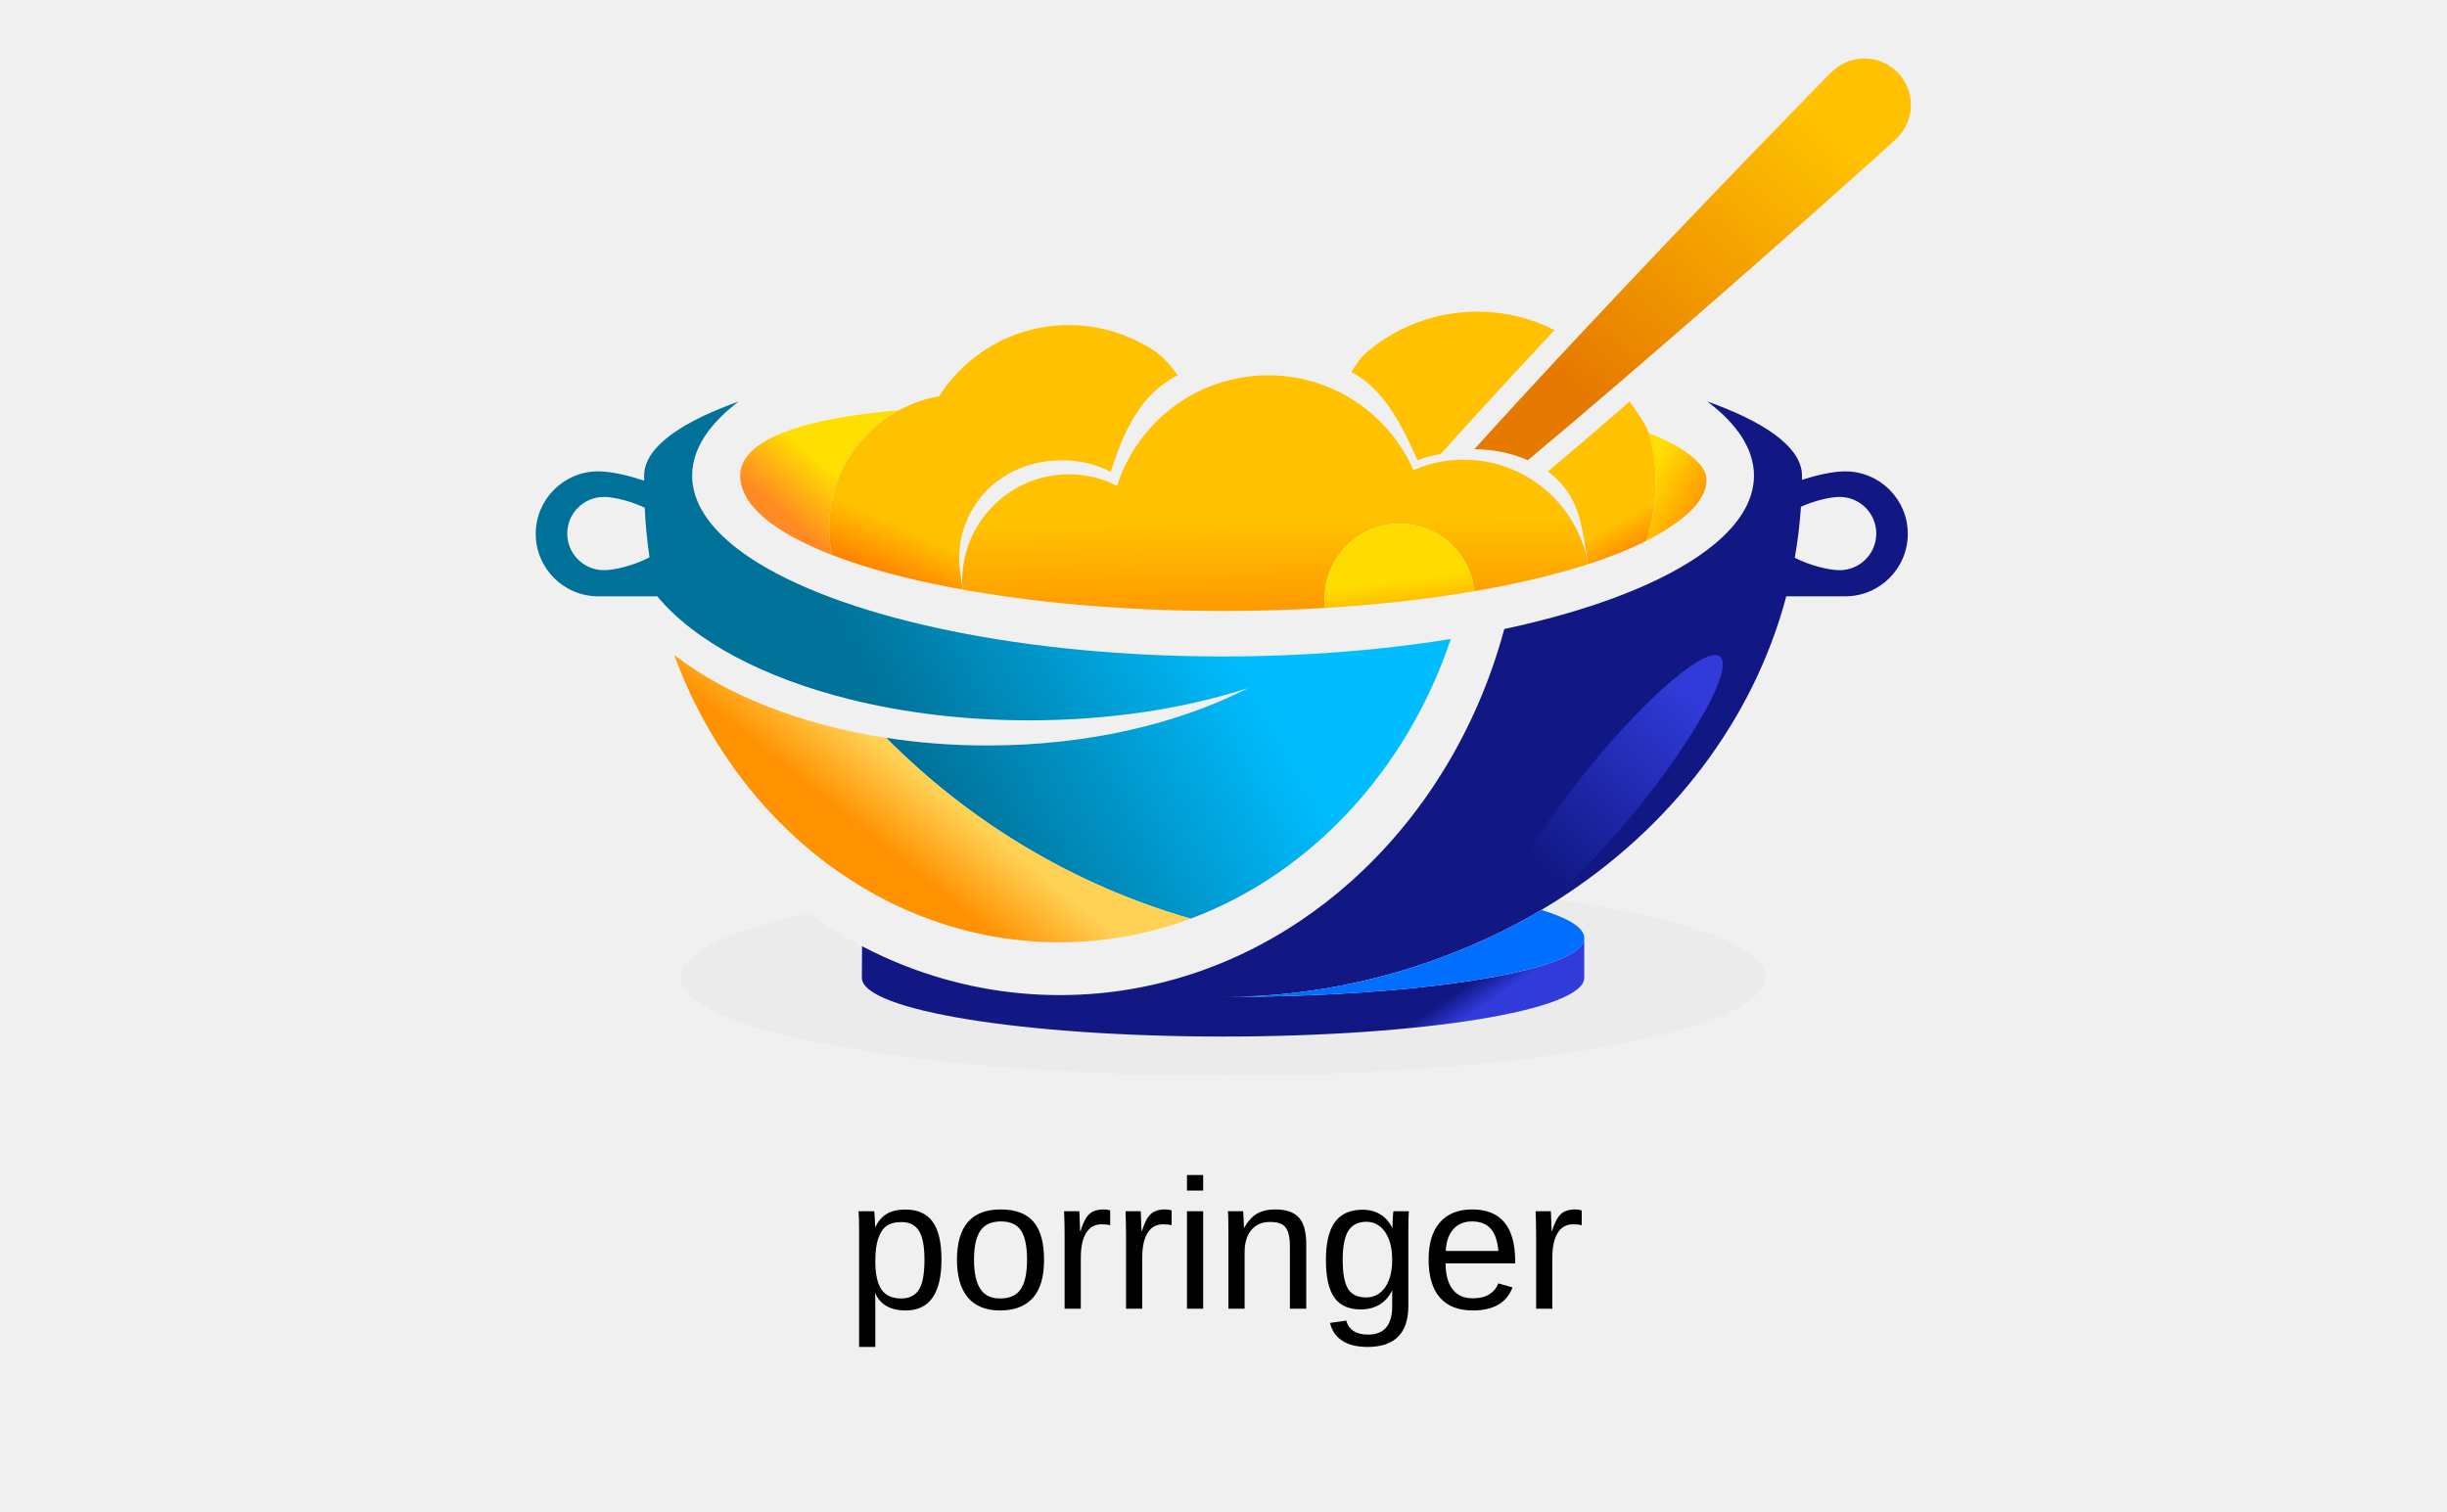
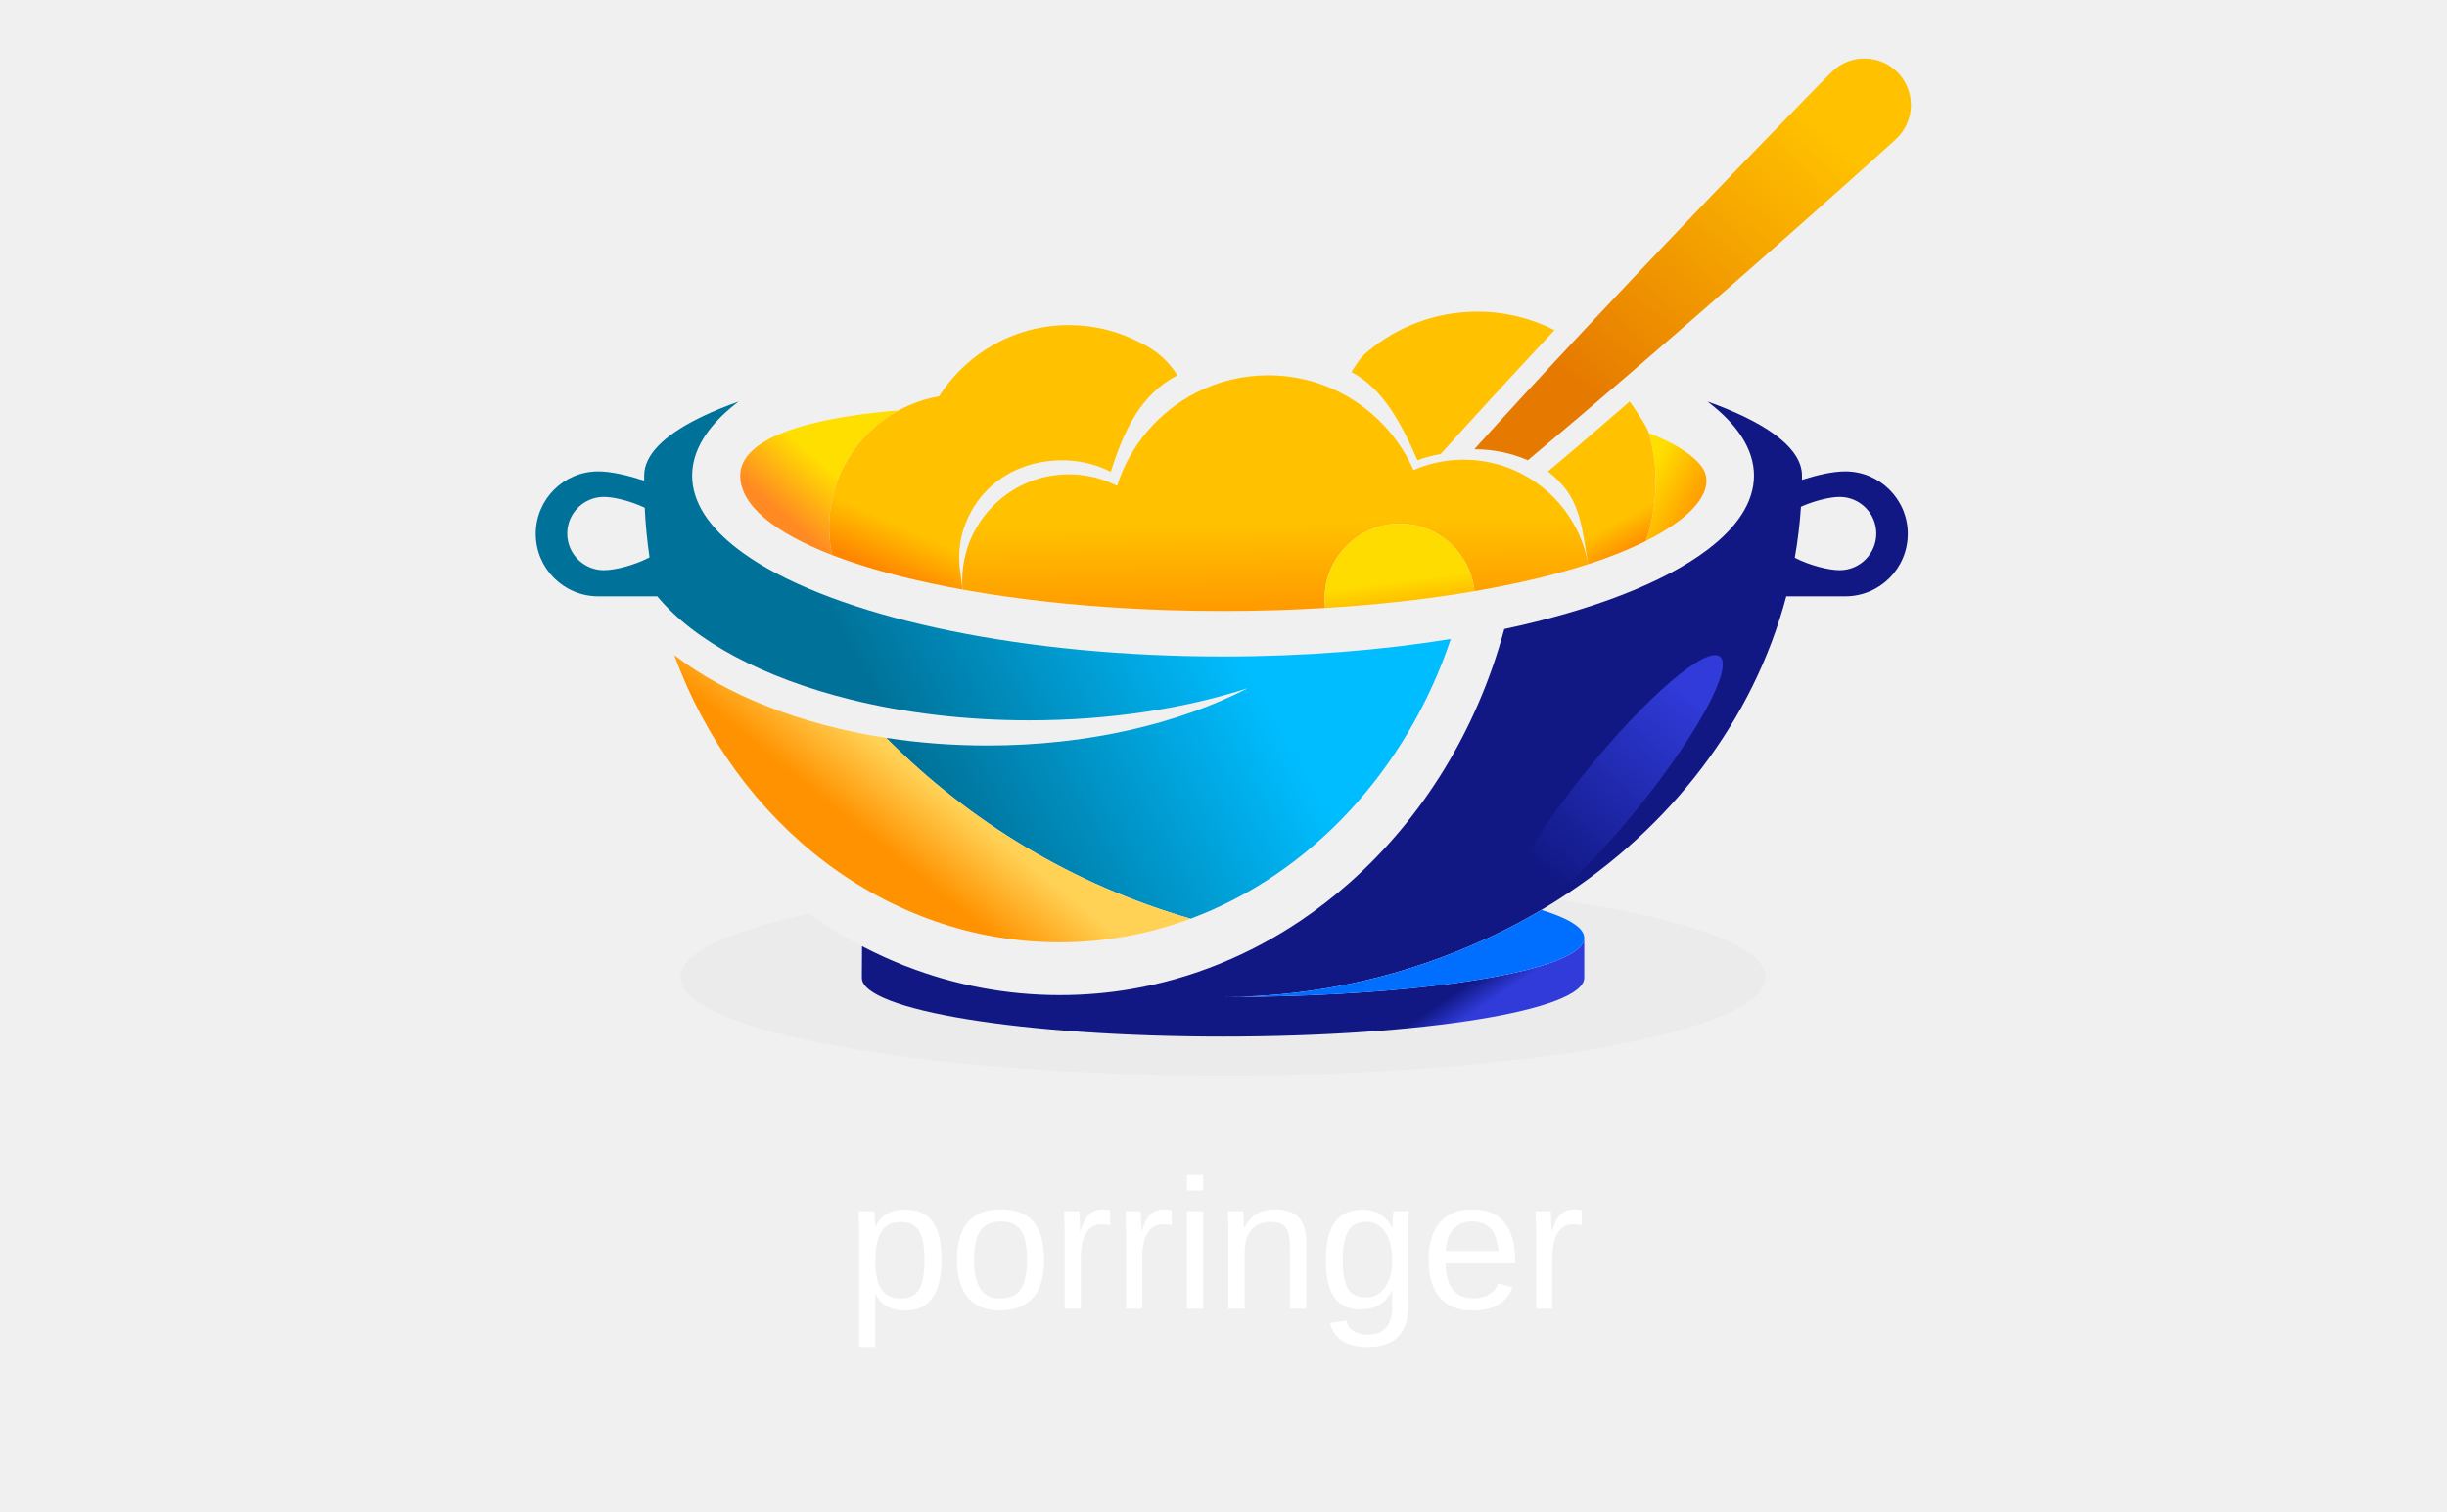
<svg xmlns="http://www.w3.org/2000/svg" width="100%" height="100%" viewBox="0 0 1392 860" version="1.1" xml:space="preserve" style="fill-rule:evenodd;clip-rule:evenodd;stroke-linejoin:round;stroke-miterlimit:2;">
-   <g id="Artboard1" transform="matrix(1,0,0,1,-1511.293,-1002.339)">
-     <rect x="1511.293" y="1002.339" width="1391.801" height="859.813" style="fill:none;" />
-     <g transform="matrix(0.870442,0,0,0.471262,229.9516,912.9841)">
-       <path d="M2490.203,1275.881C2572.836,1297.625 2625.949,1331.389 2625.949,1369.274C2625.949,1434.799 2467.064,1487.997 2271.362,1487.997C2075.661,1487.997 1916.776,1434.799 1916.776,1369.274C1916.776,1340.058 1948.362,1313.293 2000.715,1292.601C2011.81,1307.208 2023.401,1320.377 2035.426,1331.979C2035.416,1355.584 2035.309,1362.057 2035.309,1370.095C2035.309,1409.248 2141.081,1441.035 2271.362,1441.035C2401.644,1441.035 2507.416,1409.248 2507.416,1370.095L2507.415,1321.95C2507.416,1321.934 2507.416,1321.917 2507.416,1321.901C2507.416,1309.704 2497.269,1298.218 2479.39,1288.173C2483.039,1284.177 2486.644,1280.078 2490.203,1275.881Z" style="fill:rgb(235,235,235);" />
-     </g>
-     <g transform="matrix(0.579466,0,0,0.281589,890.8644,1173.086)">
-       <path d="M2824.275,598.475C2791.912,849.853 2710.632,1066.341 2600.092,1211.598C2594.746,1218.623 2589.332,1225.482 2583.851,1232.17C2567.064,1252.654 2549.656,1271.536 2531.69,1288.699C2453.679,1363.224 2365.159,1408.027 2271.362,1408.027C2424.916,1408.027 2555.804,1375.086 2605.06,1329.062C2618.553,1316.453 2625.92,1302.863 2625.949,1288.699L2625.949,1369.274C2625.949,1434.799 2467.064,1487.997 2271.362,1487.997C2075.661,1487.997 1916.776,1434.799 1916.776,1369.274C1916.776,1355.821 1916.937,1344.988 1916.952,1305.483C1924.247,1313.325 1931.648,1320.738 1939.149,1327.709C1944.593,1332.769 1950.09,1337.596 1955.637,1342.185C1957.429,1343.856 1958.966,1345.128 1960.146,1345.853C2007.4,1383.657 2058.217,1404.224 2111.131,1404.224C2123.852,1404.224 2136.451,1403.035 2148.91,1400.704C2159.716,1398.682 2170.416,1395.8 2180.996,1392.089C2241.321,1370.931 2297.75,1322.81 2347.821,1253.323C2364.541,1230.119 2380.552,1204.533 2395.762,1176.773L2396.86,1174.763C2467.148,1045.672 2520.203,870.028 2546.909,668.549L2547.434,664.56C2634.495,626.338 2704.333,570.591 2746.858,504.391C2776.219,458.684 2792.561,407.994 2792.561,354.649C2792.561,301.305 2776.219,250.615 2746.858,204.908C2802.069,245.389 2835.559,293.331 2839.328,344.884C2839.565,348.125 2839.684,351.381 2839.684,354.649C2839.684,357.481 2839.678,360.309 2839.666,363.136C2854.242,353.601 2869.734,346.045 2882.226,346.045C2916.077,346.045 2943.56,402.6 2943.56,472.26C2943.56,541.92 2916.077,598.475 2882.226,598.475L2824.275,598.475ZM2838.684,417.433C2837.57,452.302 2835.535,486.715 2832.622,520.592C2847.282,536.008 2865.852,545.684 2876.668,545.684C2896.516,545.684 2912.63,512.524 2912.63,471.68C2912.63,430.836 2896.516,397.676 2876.668,397.676C2867.298,397.676 2852.109,405.196 2838.684,417.433Z" style="fill:url(#_Linear1);" />
-     </g>
-     <g transform="matrix(0.579466,0,0,0.283219,890.8644,1148.141)">
-       <path d="M2271.362,1487.997C2365.159,1487.997 2453.679,1443.452 2531.69,1369.355C2549.656,1352.292 2567.064,1333.518 2583.851,1313.152C2610.707,1329.867 2625.949,1348.979 2625.949,1369.274L2625.949,1369.355C2625.92,1383.438 2618.553,1396.95 2605.06,1409.486C2555.804,1455.246 2424.916,1487.997 2271.362,1487.997Z" style="fill:rgb(0,111,255);" />
-     </g>
-     <g transform="matrix(0.939087,0,0,1.036894,1686.954,794.1832)">
-       <path d="M241.964,437.41C235.598,445.194 232.215,453.342 232.215,461.733C232.215,476.219 242.299,489.985 260.416,502.398C264.367,505.105 268.7,507.747 273.394,510.319C328.547,540.535 433.514,560.962 553.822,560.962C603.178,560.962 649.952,557.524 691.764,551.383C665.344,623.008 607.008,680.283 534.154,704.833C463.405,686.391 400.201,651.743 349.769,605.62C369.319,608.35 389.863,609.806 411.052,609.806C471.651,609.806 526.965,597.901 568.874,578.332C530.732,589.51 485.234,596.005 436.398,596.005C397.648,596.005 360.998,591.915 328.459,584.642C275.651,572.839 233.666,552.651 211.086,527.948L175.316,527.948C154.429,527.948 137.47,512.59 137.47,493.672C137.47,474.754 154.429,459.396 175.316,459.396C183.473,459.396 193.703,461.694 203.142,464.494C203.145,463.929 203.151,463.363 203.158,462.799C203.144,462.444 203.138,462.088 203.138,461.733C203.138,460.951 203.195,460.172 203.308,459.396C204.911,448.438 217.747,438.075 239.458,428.807C245.724,426.132 252.729,423.548 260.416,421.067C252.792,426.291 246.59,431.754 241.964,437.41ZM203.485,479.319C194.899,475.681 184.833,473.417 178.746,473.417C166.499,473.417 156.555,482.422 156.555,493.514C156.555,504.606 166.499,513.612 178.746,513.612C185.537,513.612 197.281,510.891 206.397,506.576C204.947,497.639 203.967,488.544 203.485,479.319Z" style="fill:url(#_Linear2);" />
-     </g>
-     <g transform="matrix(0.939087,0,0,1.036894,1686.954,794.1832)">
-       <path d="M534.154,704.833C509.221,713.235 482.587,717.804 454.951,717.804C349.274,717.804 258.714,652.566 221.381,560.201C252.793,582.083 297.767,598.359 349.769,605.62C400.201,651.743 463.405,686.391 534.154,704.833Z" style="fill:url(#_Linear3);" />
-     </g>
-     <g transform="matrix(0.774623,0,0,0.648559,447.5923,384.8961)">
-       <path d="M1984.238,1438.917C1941.807,1419.349 1916.776,1395.282 1916.776,1369.274C1916.776,1336.556 1965.892,1318.618 2033.291,1311.974C2002.815,1331.727 1982.104,1370.285 1982.104,1414.575C1982.104,1422.922 1982.84,1431.065 1984.238,1438.917Z" style="fill:url(#_Linear4);" />
-     </g>
-     <g transform="matrix(0.774623,0,0,0.648559,447.5923,384.8961)">
-       <path d="M2583.996,1331.966C2605.709,1341.747 2623.841,1356.421 2625.949,1369.274C2629.231,1389.289 2609.939,1409.631 2581.824,1426.639C2586.52,1410.531 2589.073,1393.228 2589.073,1375.219C2589.073,1360.217 2587.302,1345.705 2583.996,1331.966Z" style="fill:url(#_Linear5);" />
-     </g>
-     <g transform="matrix(1.44186,0,0,1.44186,1567.814,1026.362)">
-       <path d="M483.608,223.226C470.624,224.011 457.15,224.424 443.335,224.424C436.461,224.424 429.673,224.321 422.987,224.122C417.223,223.95 411.536,223.706 405.937,223.393C383.715,222.151 362.882,219.824 344.172,216.617C342.952,216.408 341.742,216.195 340.54,215.979C340.451,214.863 340.406,213.735 340.406,212.596C340.406,208.713 340.933,204.952 341.919,201.38C346.834,183.587 363.149,170.506 382.496,170.506C384.619,170.506 386.706,170.663 388.744,170.967C393.28,171.644 397.581,173.045 401.525,175.049C406.613,159.034 417.979,145.805 432.726,138.258C441.26,133.89 450.928,131.425 461.166,131.425C469.328,131.425 477.127,132.991 484.279,135.84C499.542,141.918 511.857,153.836 518.458,168.828C522.32,167.152 526.435,165.951 530.729,165.298C533.189,164.924 535.707,164.73 538.27,164.73C545.962,164.73 553.25,166.476 559.758,169.592C574.041,176.431 584.571,189.872 587.385,205.952C574.513,210.119 559.382,213.722 542.527,216.612C541.003,201.677 528.373,190.007 513.038,190.007C496.677,190.007 483.394,203.29 483.394,219.651C483.394,220.861 483.467,222.054 483.608,223.226Z" style="fill:url(#_Linear6);" />
-     </g>
-     <g transform="matrix(1.398187,0,0,1.398187,1474.524,1003.526)">
-       <path d="M364.833,225C364.058,221.358 363.651,217.581 363.651,213.709C363.651,193.165 375.125,175.279 392.009,166.117C397.039,163.387 402.549,161.432 408.379,160.411C411.921,154.858 416.315,149.9 421.376,145.722C432.193,136.792 446.058,131.425 461.166,131.425C471.55,131.425 481.347,133.96 489.97,138.445C494.56,140.832 499.57,143.277 505.399,151.863C490.191,159.646 483.475,174.626 478.228,191.141C474.162,189.074 469.727,187.629 465.049,186.932C462.946,186.618 460.795,186.456 458.606,186.456C438.654,186.456 422.829,198.033 417.761,216.382C416.744,220.065 416.364,224.698 416.713,229.866C416.793,231.038 417.808,237.907 417.899,239.057C400.333,235.893 384.679,231.965 371.535,227.442C369.481,226.735 367.488,226.014 365.558,225.278L364.833,225Z" style="fill:url(#_Linear7);" />
-     </g>
-     <g transform="matrix(1,0,0,1,1488.792,1040.519)">
-       <path d="M958.74,269.637C949.441,274.347 938.432,278.756 925.949,282.797C921.891,259.612 921.573,244.352 903.062,230.065C922.518,213.806 949.529,190.266 949.529,190.266C949.529,190.266 958.94,203.08 960.422,208.236C962.983,217.146 964.355,226.558 964.355,236.288C964.355,247.968 962.378,259.19 958.74,269.637Z" style="fill:url(#_Linear8);" />
-     </g>
-     <g transform="matrix(1,0,0,1,1488.792,1040.519)">
-       <path d="M842.047,220.137C837.496,220.926 833.083,222.119 828.846,223.677C820.011,203.785 809.927,183.3 791.245,173.478C794.693,168.048 796.754,164.965 800.257,162.009C817.169,147.738 839.015,139.133 862.854,139.133C878.667,139.133 893.602,142.918 906.802,149.632C884.161,173.85 861.772,198.144 842.047,220.137Z" style="fill:rgb(255,193,0);" />
-     </g>
-     <g transform="matrix(1.039248,0,0,1.039248,1854.552,1168.62)">
-       <path d="M395.053,172.82C394.857,171.194 394.756,169.539 394.756,167.86C394.756,145.161 413.185,126.732 435.884,126.732C457.159,126.732 474.684,142.922 476.798,163.644C465.946,165.504 454.58,167.152 442.773,168.565C431.584,169.904 419.999,171.033 408.081,171.934C406.959,172.019 405.834,172.102 404.706,172.183L402.664,172.327C400.747,172.459 398.821,172.586 396.888,172.707C396.277,172.745 395.665,172.783 395.053,172.82Z" style="fill:url(#_Linear9);" />
-     </g>
-     <g transform="matrix(0.721864,-0.692035,0.692035,0.721864,1716.276,1572.004)">
-       <path d="M768.826,241.995C742.912,240.605 716.906,239.071 692.438,237.418C688.518,228.09 682.671,219.395 674.907,211.952L674.783,211.833C703.39,209.76 734.84,207.856 766.234,206.161C864.535,200.852 962.3,197.584 970.571,197.584C985.155,197.584 996.995,209.424 996.995,224.008C996.995,238.592 985.155,250.432 970.571,250.432C962.373,250.432 866.247,247.221 768.826,241.995Z" style="fill:url(#_Linear10);" />
-     </g>
-     <g transform="matrix(0.459156,-0.565793,0.565793,0.459156,1978.604,1748.268)">
-       <ellipse cx="705.453" cy="222.669" rx="133.379" ry="24.735" style="fill:url(#_Linear11);" />
-     </g>
-     <g transform="matrix(2.09836,0,0,2.09836,1223.662,193.2895)">
-       <text x="366.603px" y="740.401px" style="font-family:'ArialMT', 'Arial', sans-serif;font-size:50px;">porringer</text>
+   <g transform="matrix(1,0,0,1,-1628,0)">
+     <g id="Artboard2" transform="matrix(1,0,0,1,-0.021211,0)">
+       <rect x="1628.021" y="0" width="1391.801" height="859.813" style="fill:none;" />
+       <g transform="matrix(0.870442,0,0,0.471262,346.6795,-89.35527)">
+         <path d="M2490.203,1275.881C2572.836,1297.625 2625.949,1331.389 2625.949,1369.274C2625.949,1434.799 2467.064,1487.997 2271.362,1487.997C2075.661,1487.997 1916.776,1434.799 1916.776,1369.274C1916.776,1340.058 1948.362,1313.293 2000.715,1292.601C2011.81,1307.208 2023.401,1320.377 2035.426,1331.979C2035.416,1355.584 2035.309,1362.057 2035.309,1370.095C2035.309,1409.248 2141.081,1441.035 2271.362,1441.035C2401.644,1441.035 2507.416,1409.248 2507.416,1370.095L2507.415,1321.95C2507.416,1321.934 2507.416,1321.917 2507.416,1321.901C2507.416,1309.704 2497.269,1298.218 2479.39,1288.173C2483.039,1284.177 2486.644,1280.078 2490.203,1275.881Z" style="fill:rgb(235,235,235);" />
+       </g>
+       <g transform="matrix(0.579466,0,0,0.281589,1007.592,170.7462)">
+         <path d="M2824.275,598.475C2791.912,849.853 2710.632,1066.341 2600.092,1211.598C2594.746,1218.623 2589.332,1225.482 2583.851,1232.17C2567.064,1252.654 2549.656,1271.536 2531.69,1288.699C2453.679,1363.224 2365.159,1408.027 2271.362,1408.027C2424.916,1408.027 2555.804,1375.086 2605.06,1329.062C2618.553,1316.453 2625.92,1302.863 2625.949,1288.699L2625.949,1369.274C2625.949,1434.799 2467.064,1487.997 2271.362,1487.997C2075.661,1487.997 1916.776,1434.799 1916.776,1369.274C1916.776,1355.821 1916.937,1344.988 1916.952,1305.483C1924.247,1313.325 1931.648,1320.738 1939.149,1327.709C1944.593,1332.769 1950.09,1337.596 1955.637,1342.185C1957.429,1343.856 1958.966,1345.128 1960.146,1345.853C2007.4,1383.657 2058.217,1404.224 2111.131,1404.224C2123.852,1404.224 2136.451,1403.035 2148.91,1400.704C2159.716,1398.682 2170.416,1395.8 2180.996,1392.089C2241.321,1370.931 2297.75,1322.81 2347.821,1253.323C2364.541,1230.119 2380.552,1204.533 2395.762,1176.773L2396.86,1174.763C2467.148,1045.672 2520.203,870.028 2546.909,668.549L2547.434,664.56C2634.495,626.338 2704.333,570.591 2746.858,504.391C2776.219,458.684 2792.561,407.994 2792.561,354.649C2792.561,301.305 2776.219,250.615 2746.858,204.908C2802.069,245.389 2835.559,293.331 2839.328,344.884C2839.565,348.125 2839.684,351.381 2839.684,354.649C2839.684,357.481 2839.678,360.309 2839.666,363.136C2854.242,353.601 2869.734,346.045 2882.226,346.045C2916.077,346.045 2943.56,402.6 2943.56,472.26C2943.56,541.92 2916.077,598.475 2882.226,598.475L2824.275,598.475ZM2838.684,417.433C2837.57,452.302 2835.535,486.715 2832.622,520.592C2847.282,536.008 2865.852,545.684 2876.668,545.684C2896.516,545.684 2912.63,512.524 2912.63,471.68C2912.63,430.836 2896.516,397.676 2876.668,397.676C2867.298,397.676 2852.109,405.196 2838.684,417.433Z" style="fill:url(#_Linear1);" />
+       </g>
+       <g transform="matrix(0.579466,0,0,0.283219,1007.592,145.8017)">
+         <path d="M2271.362,1487.997C2365.159,1487.997 2453.679,1443.452 2531.69,1369.355C2549.656,1352.292 2567.064,1333.518 2583.851,1313.152C2610.707,1329.867 2625.949,1348.979 2625.949,1369.274L2625.949,1369.355C2625.92,1383.438 2618.553,1396.95 2605.06,1409.486C2555.804,1455.246 2424.916,1487.997 2271.362,1487.997Z" style="fill:rgb(0,111,255);" />
+       </g>
+       <g transform="matrix(0.939087,0,0,1.036894,1803.682,-208.1561)">
+         <path d="M241.964,437.41C235.598,445.194 232.215,453.342 232.215,461.733C232.215,476.219 242.299,489.985 260.416,502.398C264.367,505.105 268.7,507.747 273.394,510.319C328.547,540.535 433.514,560.962 553.822,560.962C603.178,560.962 649.952,557.524 691.764,551.383C665.344,623.008 607.008,680.283 534.154,704.833C463.405,686.391 400.201,651.743 349.769,605.62C369.319,608.35 389.863,609.806 411.052,609.806C471.651,609.806 526.965,597.901 568.874,578.332C530.732,589.51 485.234,596.005 436.398,596.005C397.648,596.005 360.998,591.915 328.459,584.642C275.651,572.839 233.666,552.651 211.086,527.948L175.316,527.948C154.429,527.948 137.47,512.59 137.47,493.672C137.47,474.754 154.429,459.396 175.316,459.396C183.473,459.396 193.703,461.694 203.142,464.494C203.145,463.929 203.151,463.363 203.158,462.799C203.144,462.444 203.138,462.088 203.138,461.733C203.138,460.951 203.195,460.172 203.308,459.396C204.911,448.438 217.747,438.075 239.458,428.807C245.724,426.132 252.729,423.548 260.416,421.067C252.792,426.291 246.59,431.754 241.964,437.41ZM203.485,479.319C194.899,475.681 184.833,473.417 178.746,473.417C166.499,473.417 156.555,482.422 156.555,493.514C156.555,504.606 166.499,513.612 178.746,513.612C185.537,513.612 197.281,510.891 206.397,506.576C204.947,497.639 203.967,488.544 203.485,479.319Z" style="fill:url(#_Linear2);" />
+       </g>
+       <g transform="matrix(0.939087,0,0,1.036894,1803.682,-208.1561)">
+         <path d="M534.154,704.833C509.221,713.235 482.587,717.804 454.951,717.804C349.274,717.804 258.714,652.566 221.381,560.201C252.793,582.083 297.767,598.359 349.769,605.62C400.201,651.743 463.405,686.391 534.154,704.833Z" style="fill:url(#_Linear3);" />
+       </g>
+       <g transform="matrix(0.774623,0,0,0.648559,564.3203,-617.4433)">
+         <path d="M1984.238,1438.917C1941.807,1419.349 1916.776,1395.282 1916.776,1369.274C1916.776,1336.556 1965.892,1318.618 2033.291,1311.974C2002.815,1331.727 1982.104,1370.285 1982.104,1414.575C1982.104,1422.922 1982.84,1431.065 1984.238,1438.917Z" style="fill:url(#_Linear4);" />
+       </g>
+       <g transform="matrix(0.774623,0,0,0.648559,564.3203,-617.4433)">
+         <path d="M2583.996,1331.966C2605.709,1341.747 2623.841,1356.421 2625.949,1369.274C2629.231,1389.289 2609.939,1409.631 2581.824,1426.639C2586.52,1410.531 2589.073,1393.228 2589.073,1375.219C2589.073,1360.217 2587.302,1345.705 2583.996,1331.966Z" style="fill:url(#_Linear5);" />
+       </g>
+       <g transform="matrix(1.44186,0,0,1.44186,1684.542,24.02281)">
+         <path d="M483.608,223.226C470.624,224.011 457.15,224.424 443.335,224.424C436.461,224.424 429.673,224.321 422.987,224.122C417.223,223.95 411.536,223.706 405.937,223.393C383.715,222.151 362.882,219.824 344.172,216.617C342.952,216.408 341.742,216.195 340.54,215.979C340.451,214.863 340.406,213.735 340.406,212.596C340.406,208.713 340.933,204.952 341.919,201.38C346.834,183.587 363.149,170.506 382.496,170.506C384.619,170.506 386.706,170.663 388.744,170.967C393.28,171.644 397.581,173.045 401.525,175.049C406.613,159.034 417.979,145.805 432.726,138.258C441.26,133.89 450.928,131.425 461.166,131.425C469.328,131.425 477.127,132.991 484.279,135.84C499.542,141.918 511.857,153.836 518.458,168.828C522.32,167.152 526.435,165.951 530.729,165.298C533.189,164.924 535.707,164.73 538.27,164.73C545.962,164.73 553.25,166.476 559.758,169.592C574.041,176.431 584.571,189.872 587.385,205.952C574.513,210.119 559.382,213.722 542.527,216.612C541.003,201.677 528.373,190.007 513.038,190.007C496.677,190.007 483.394,203.29 483.394,219.651C483.394,220.861 483.467,222.054 483.608,223.226Z" style="fill:url(#_Linear6);" />
+       </g>
+       <g transform="matrix(1.398187,0,0,1.398187,1591.252,1.187034)">
+         <path d="M364.833,225C364.058,221.358 363.651,217.581 363.651,213.709C363.651,193.165 375.125,175.279 392.009,166.117C397.039,163.387 402.549,161.432 408.379,160.411C411.921,154.858 416.315,149.9 421.376,145.722C432.193,136.792 446.058,131.425 461.166,131.425C471.55,131.425 481.347,133.96 489.97,138.445C494.56,140.832 499.57,143.277 505.399,151.863C490.191,159.646 483.475,174.626 478.228,191.141C474.162,189.074 469.727,187.629 465.049,186.932C462.946,186.618 460.795,186.456 458.606,186.456C438.654,186.456 422.829,198.033 417.761,216.382C416.744,220.065 416.364,224.698 416.713,229.866C416.793,231.038 417.808,237.907 417.899,239.057C400.333,235.893 384.679,231.965 371.535,227.442C369.481,226.735 367.488,226.014 365.558,225.278L364.833,225Z" style="fill:url(#_Linear7);" />
+       </g>
+       <g transform="matrix(1,0,0,1,1605.52,38.17946)">
+         <path d="M958.74,269.637C949.441,274.347 938.432,278.756 925.949,282.797C921.891,259.612 921.573,244.352 903.062,230.065C922.518,213.806 949.529,190.266 949.529,190.266C949.529,190.266 958.94,203.08 960.422,208.236C962.983,217.146 964.355,226.558 964.355,236.288C964.355,247.968 962.378,259.19 958.74,269.637Z" style="fill:url(#_Linear8);" />
+       </g>
+       <g transform="matrix(1,0,0,1,1605.52,38.17946)">
+         <path d="M842.047,220.137C837.496,220.926 833.083,222.119 828.846,223.677C820.011,203.785 809.927,183.3 791.245,173.478C794.693,168.048 796.754,164.965 800.257,162.009C817.169,147.738 839.015,139.133 862.854,139.133C878.667,139.133 893.602,142.918 906.802,149.632C884.161,173.85 861.772,198.144 842.047,220.137Z" style="fill:rgb(255,193,0);" />
+       </g>
+       <g transform="matrix(1.039248,0,0,1.039248,1971.28,166.2808)">
+         <path d="M395.053,172.82C394.857,171.194 394.756,169.539 394.756,167.86C394.756,145.161 413.185,126.732 435.884,126.732C457.159,126.732 474.684,142.922 476.798,163.644C465.946,165.504 454.58,167.152 442.773,168.565C431.584,169.904 419.999,171.033 408.081,171.934C406.959,172.019 405.834,172.102 404.706,172.183L402.664,172.327C400.747,172.459 398.821,172.586 396.888,172.707C396.277,172.745 395.665,172.783 395.053,172.82Z" style="fill:url(#_Linear9);" />
+       </g>
+       <g transform="matrix(0.721864,-0.692035,0.692035,0.721864,1833.004,569.6648)">
+         <path d="M768.826,241.995C742.912,240.605 716.906,239.071 692.438,237.418C688.518,228.09 682.671,219.395 674.907,211.952L674.783,211.833C703.39,209.76 734.84,207.856 766.234,206.161C864.535,200.852 962.3,197.584 970.571,197.584C985.155,197.584 996.995,209.424 996.995,224.008C996.995,238.592 985.155,250.432 970.571,250.432C962.373,250.432 866.247,247.221 768.826,241.995Z" style="fill:url(#_Linear10);" />
+       </g>
+       <g transform="matrix(0.459156,-0.565793,0.565793,0.459156,2095.332,745.9285)">
+         <ellipse cx="705.453" cy="222.669" rx="133.379" ry="24.735" style="fill:url(#_Linear11);" />
+       </g>
+       <g transform="matrix(2.09836,0,0,2.09836,1340.39,-809.0499)">
+         <text x="366.603px" y="740.401px" style="font-family:'ArialMT', 'Arial', sans-serif;font-size:50px;fill:white;">porringer</text>
+       </g>
    </g>
  </g>
  <defs>
    <linearGradient id="_Linear1" x1="0" y1="0" x2="1" y2="0" gradientUnits="userSpaceOnUse" gradientTransform="matrix(14.72588,44.78136,-21.7613,30.30355,2494.912,1405.544)">
      <stop offset="0" style="stop-color:rgb(17,24,132);stop-opacity:1" />
      <stop offset="1" style="stop-color:rgb(48,59,217);stop-opacity:1" />
    </linearGradient>
    <linearGradient id="_Linear2" x1="0" y1="0" x2="1" y2="0" gradientUnits="userSpaceOnUse" gradientTransform="matrix(-177.6611,91.02613,-100.5066,-160.9028,586.1975,595.2914)">
      <stop offset="0" style="stop-color:rgb(0,189,255);stop-opacity:1" />
      <stop offset="1" style="stop-color:rgb(0,114,153);stop-opacity:1" />
    </linearGradient>
    <linearGradient id="_Linear3" x1="0" y1="0" x2="1" y2="0" gradientUnits="userSpaceOnUse" gradientTransform="matrix(29.95448,-33.67733,37.18487,27.12896,331.0679,653.5756)">
      <stop offset="0" style="stop-color:rgb(255,146,0);stop-opacity:1" />
      <stop offset="1" style="stop-color:rgb(255,209,85);stop-opacity:1" />
    </linearGradient>
    <linearGradient id="_Linear4" x1="0" y1="0" x2="1" y2="0" gradientUnits="userSpaceOnUse" gradientTransform="matrix(-31.32149,43.5223,-36.43938,-37.40962,1975.033,1355.775)">
      <stop offset="0" style="stop-color:rgb(255,223,0);stop-opacity:1" />
      <stop offset="1" style="stop-color:rgb(255,138,35);stop-opacity:1" />
    </linearGradient>
    <linearGradient id="_Linear5" x1="0" y1="0" x2="1" y2="0" gradientUnits="userSpaceOnUse" gradientTransform="matrix(37.23951,23.52796,-19.69897,44.47796,2589.073,1355.775)">
      <stop offset="0" style="stop-color:rgb(255,223,0);stop-opacity:1" />
      <stop offset="1" style="stop-color:rgb(255,157,0);stop-opacity:1" />
    </linearGradient>
    <linearGradient id="_Linear6" x1="0" y1="0" x2="1" y2="0" gradientUnits="userSpaceOnUse" gradientTransform="matrix(0.538191,33.21856,-33.21856,0.538191,451.3676,190.0074)">
      <stop offset="0" style="stop-color:rgb(255,193,0);stop-opacity:1" />
      <stop offset="1" style="stop-color:rgb(255,155,0);stop-opacity:1" />
    </linearGradient>
    <linearGradient id="_Linear7" x1="0" y1="0" x2="1" y2="0" gradientUnits="userSpaceOnUse" gradientTransform="matrix(-7.952806,17.99029,-17.99029,-7.952806,399.962,216.3818)">
      <stop offset="0" style="stop-color:rgb(255,193,0);stop-opacity:1" />
      <stop offset="1" style="stop-color:rgb(255,135,0);stop-opacity:1" />
    </linearGradient>
    <linearGradient id="_Linear8" x1="0" y1="0" x2="1" y2="0" gradientUnits="userSpaceOnUse" gradientTransform="matrix(9.699949,17.79214,-17.79214,9.699949,940.7111,259.8075)">
      <stop offset="0" style="stop-color:rgb(255,193,0);stop-opacity:1" />
      <stop offset="1" style="stop-color:rgb(255,136,0);stop-opacity:1" />
    </linearGradient>
    <linearGradient id="_Linear9" x1="0" y1="0" x2="1" y2="0" gradientUnits="userSpaceOnUse" gradientTransform="matrix(1.443154,10.85628,-10.85628,1.443154,435.7768,157.809)">
      <stop offset="0" style="stop-color:rgb(255,220,0);stop-opacity:1" />
      <stop offset="1" style="stop-color:rgb(255,193,0);stop-opacity:1" />
    </linearGradient>
    <linearGradient id="_Linear10" x1="0" y1="0" x2="1" y2="0" gradientUnits="userSpaceOnUse" gradientTransform="matrix(-202.1069,14.90039,-14.90039,-202.1069,942.8125,210.2307)">
      <stop offset="0" style="stop-color:rgb(255,193,0);stop-opacity:1" />
      <stop offset="1" style="stop-color:rgb(230,121,0);stop-opacity:1" />
    </linearGradient>
    <linearGradient id="_Linear11" x1="0" y1="0" x2="1" y2="0" gradientUnits="userSpaceOnUse" gradientTransform="matrix(-180.2847,-4.561222,4.561222,-180.2847,800.9704,222.3592)">
      <stop offset="0" style="stop-color:rgb(48,59,217);stop-opacity:1" />
      <stop offset="1" style="stop-color:rgb(17,24,132);stop-opacity:1" />
    </linearGradient>
  </defs>
</svg>
